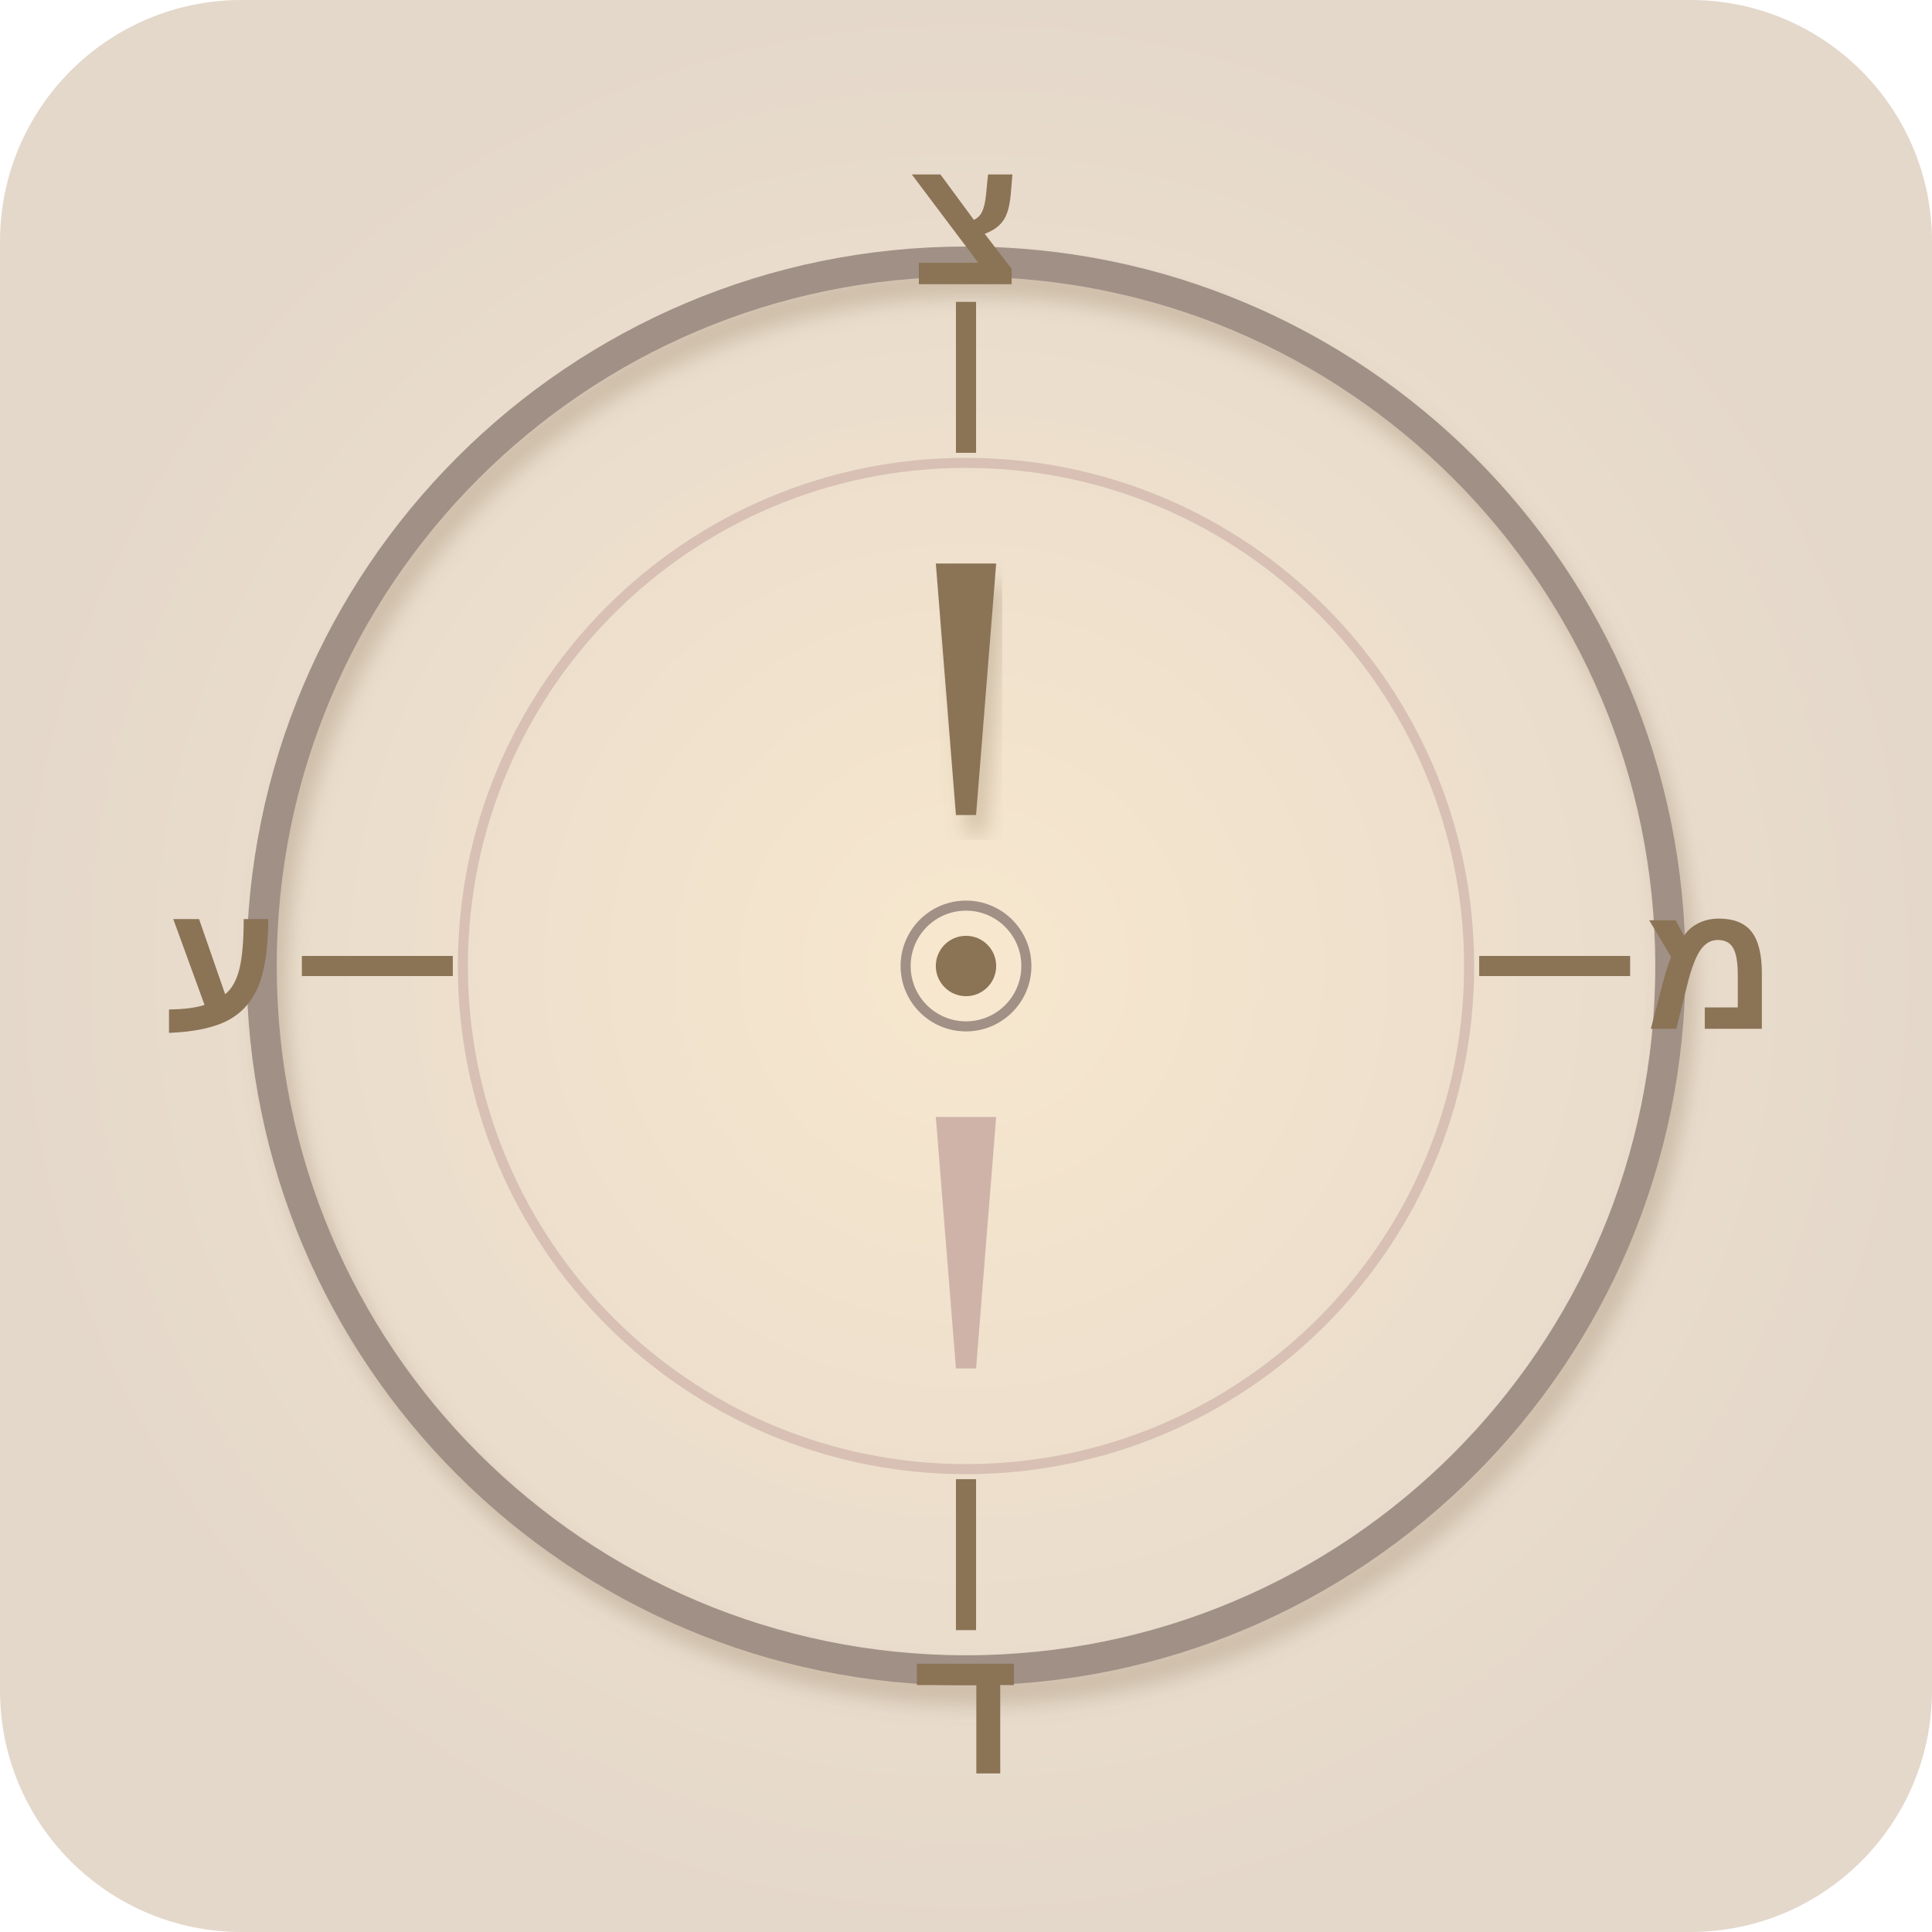
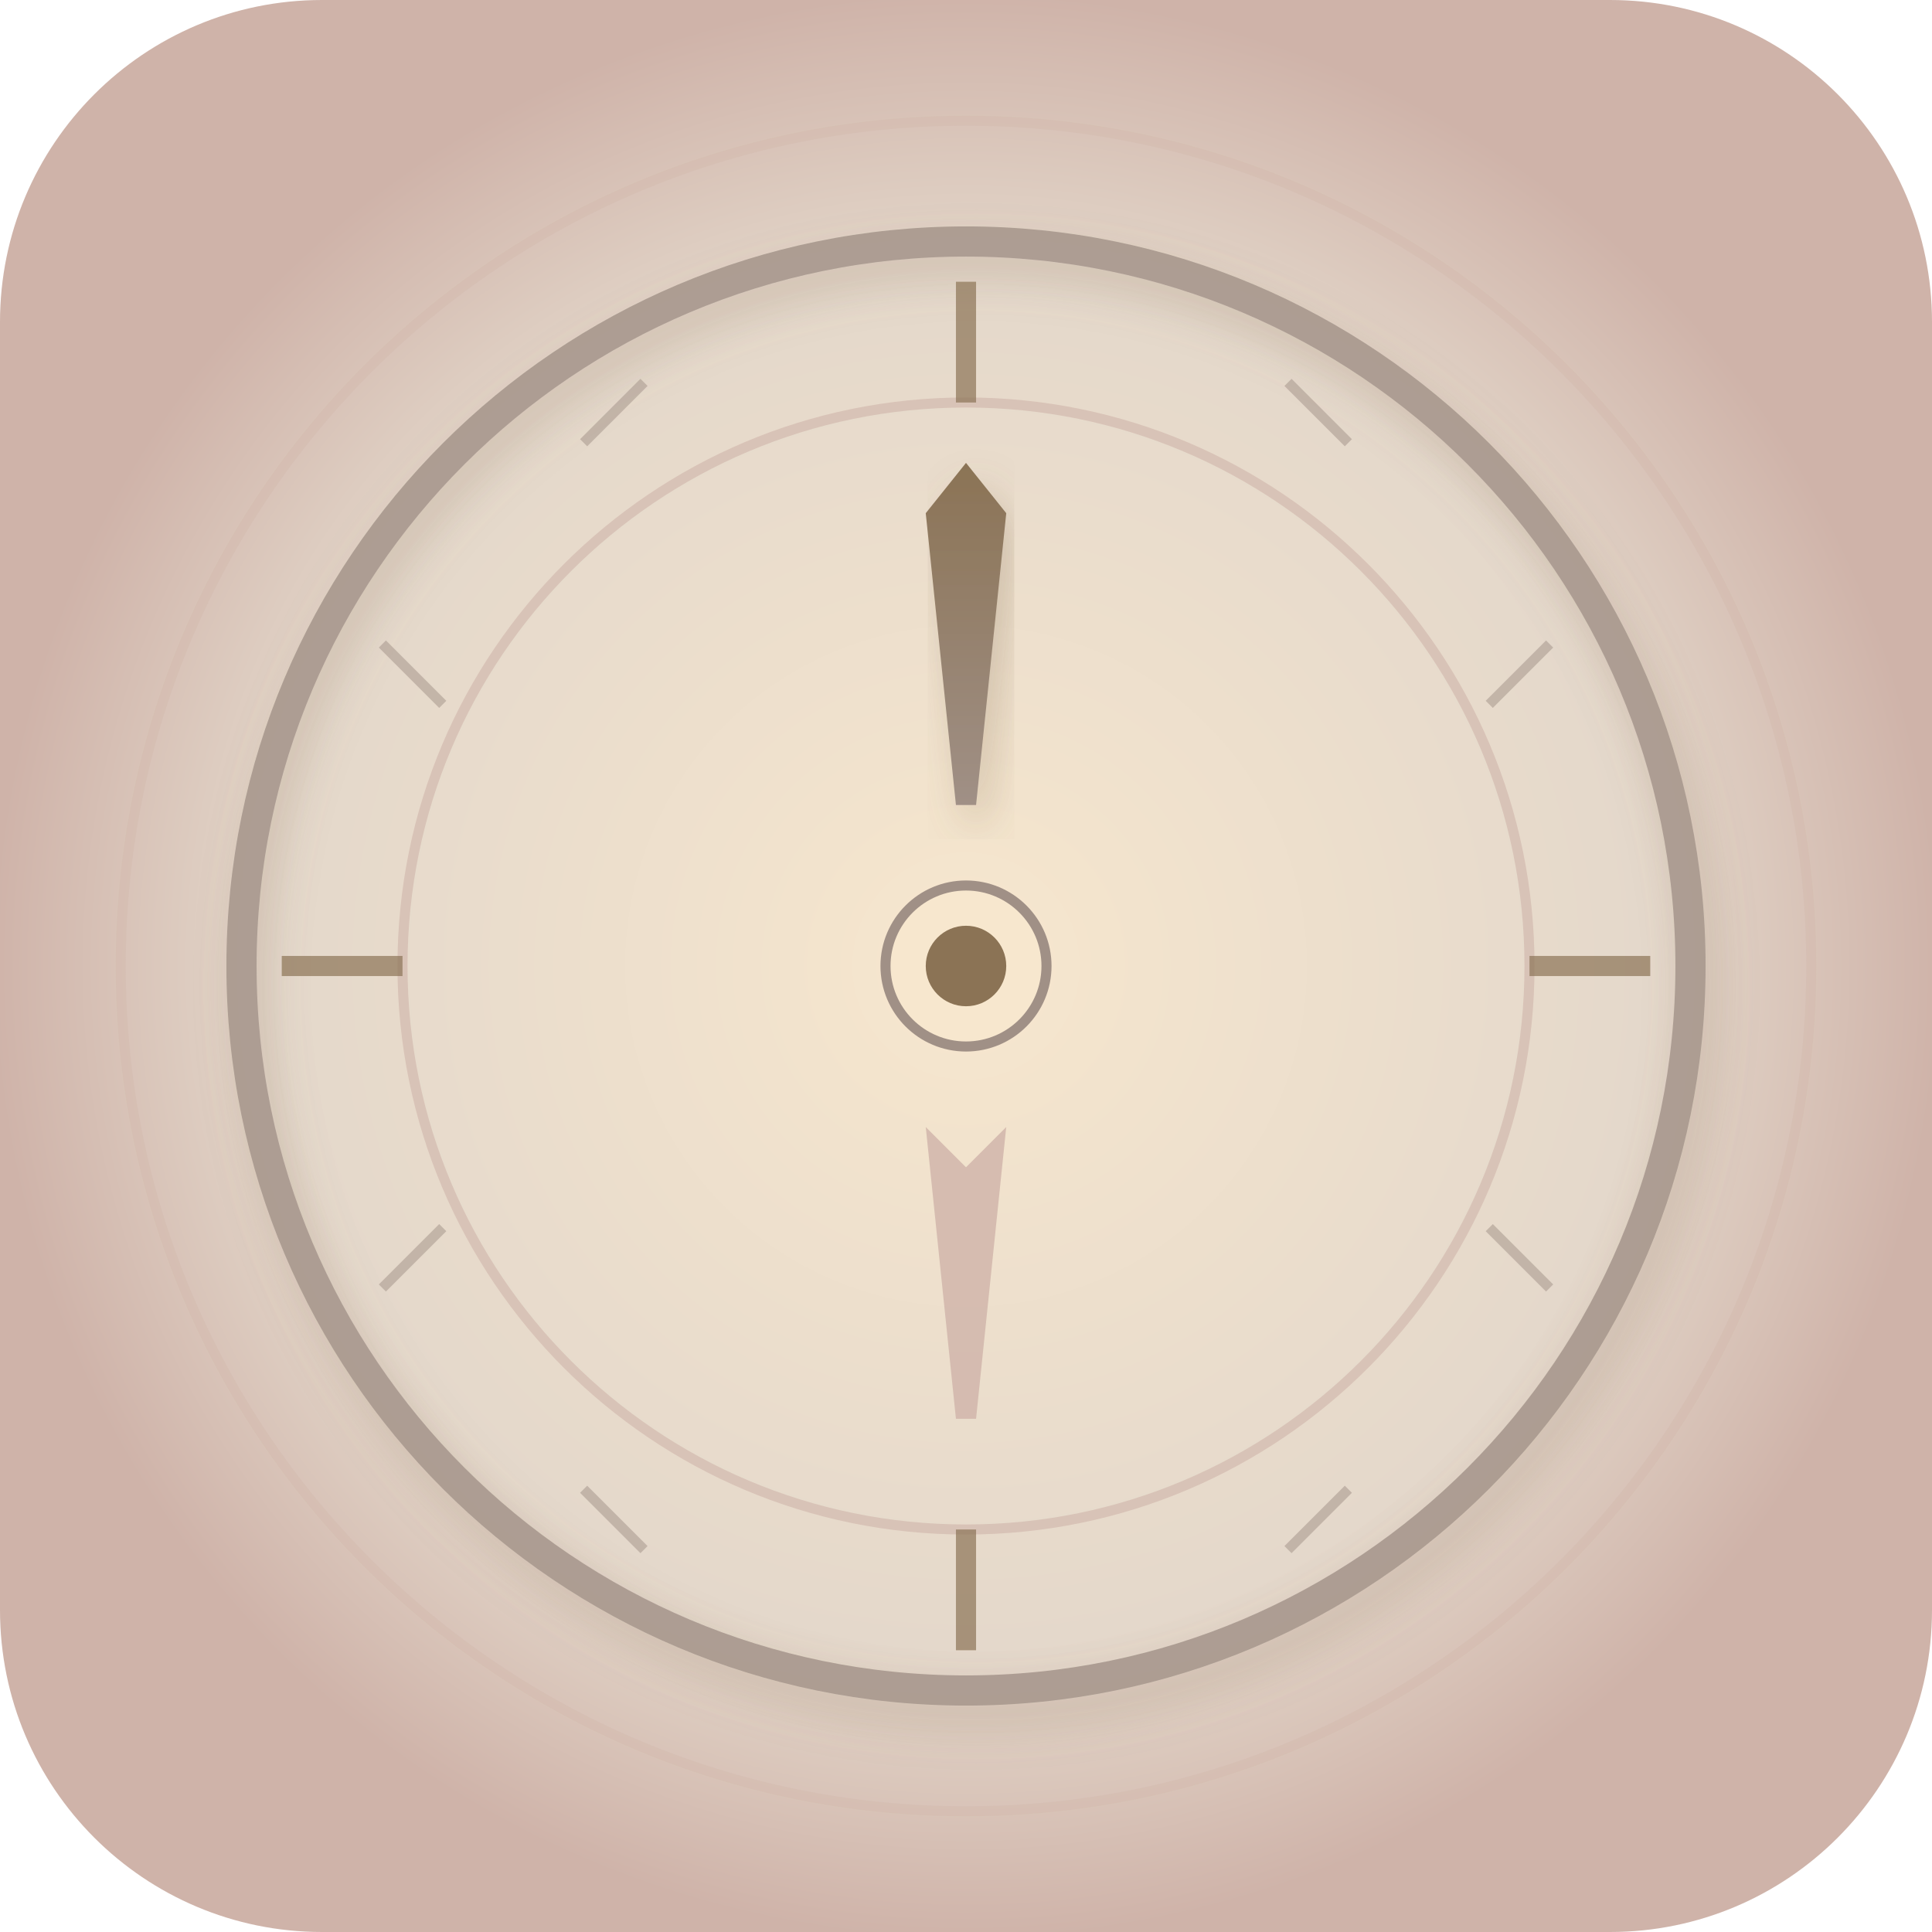
<svg xmlns="http://www.w3.org/2000/svg" width="192" height="192" viewBox="0 0 192 192">
  <defs>
-     <radialGradient id="bg" cx="50%" cy="50%" r="50%">
+     <radialGradient id="bg192" cx="50%" cy="50%" r="50%">
      <stop offset="0%" style="stop-color:#F7E7CE" />
-       <stop offset="100%" style="stop-color:#E4D8CB" />
+       <stop offset="70%" style="stop-color:#E4D8CB" />
+       <stop offset="100%" style="stop-color:#CFB3A9" />
    </radialGradient>
-     <filter id="shadow">
-       <feDropShadow dx="1" dy="2" stdDeviation="1" flood-color="#8B7355" flood-opacity="0.3" />
+     <filter id="shadow192">
+       <feDropShadow dx="1" dy="2" stdDeviation="2" flood-color="#8B7355" flood-opacity="0.3" />
    </filter>
+     <linearGradient id="needle192" x1="0%" y1="0%" x2="0%" y2="100%">
+       <stop offset="0%" style="stop-color:#8B7355" />
+       <stop offset="100%" style="stop-color:#A09086" />
+     </linearGradient>
  </defs>
-   <rect width="192" height="192" fill="url(#bg)" rx="24" />
-   <circle cx="96" cy="96" r="70" fill="none" stroke="#A09086" stroke-width="3" filter="url(#shadow)" />
-   <circle cx="96" cy="96" r="50" fill="none" stroke="#CFB3A9" stroke-width="1" opacity="0.7" />
-   <g stroke="#8B7355" stroke-width="2">
-     <line x1="96" y1="30" x2="96" y2="45" />
-     <line x1="96" y1="147" x2="96" y2="162" />
-     <line x1="147" y1="96" x2="162" y2="96" />
-     <line x1="30" y1="96" x2="45" y2="96" />
+   <rect width="192" height="192" fill="url(#bg192)" rx="32" />
+   <circle cx="96" cy="96" r="72" fill="none" stroke="#A09086" stroke-width="3" filter="url(#shadow192)" opacity="0.8" />
+   <circle cx="96" cy="96" r="56" fill="none" stroke="#CFB3A9" stroke-width="1" opacity="0.6" />
+   <g stroke="#8B7355" stroke-width="2" opacity="0.7">
+     <line x1="96" y1="28" x2="96" y2="40" />
+     <line x1="96" y1="152" x2="96" y2="164" />
+     <line x1="152" y1="96" x2="164" y2="96" />
+     <line x1="28" y1="96" x2="40" y2="96" />
  </g>
-   <g fill="#8B7355" font-family="Arial, sans-serif" font-size="18" font-weight="bold" text-anchor="middle">
-     <text x="96" y="22" dominant-baseline="central">צ</text>
-     <text x="170" y="96" dominant-baseline="central">מ</text>
-     <text x="96" y="170" dominant-baseline="central">ד</text>
-     <text x="22" y="96" dominant-baseline="central">ע</text>
+   <g stroke="#A09086" stroke-width="1" opacity="0.5">
+     <line x1="128" y1="38" x2="134" y2="44" />
+     <line x1="154" y1="64" x2="148" y2="70" />
+     <line x1="154" y1="128" x2="148" y2="122" />
+     <line x1="128" y1="154" x2="134" y2="148" />
+     <line x1="64" y1="154" x2="58" y2="148" />
+     <line x1="38" y1="128" x2="44" y2="122" />
+     <line x1="38" y1="64" x2="44" y2="70" />
+     <line x1="64" y1="38" x2="58" y2="44" />
  </g>
  <g transform="translate(96,96)">
-     <path d="M-3,-40 L3,-40 L1,-15 L-1,-15 Z" fill="#8B7355" filter="url(#shadow)" />
-     <path d="M-3,15 L3,15 L1,40 L-1,40 Z" fill="#CFB3A9" />
-     <circle r="6" fill="#F7E7CE" stroke="#A09086" stroke-width="1" />
-     <circle r="3" fill="#8B7355" />
+     <path d="M-4,-45 L0,-50 L4,-45 L1,-16 L-1,-16 Z" fill="url(#needle192)" filter="url(#shadow192)" />
+     <path d="M-4,16 L0,20 L4,16 L1,45 L-1,45 Z" fill="#CFB3A9" opacity="0.8" />
+     <circle r="8" fill="#F7E7CE" stroke="#A09086" stroke-width="1" />
+     <circle r="4" fill="#8B7355" />
  </g>
+   <circle cx="96" cy="96" r="84" fill="none" stroke="#CFB3A9" stroke-width="1" opacity="0.3" />
</svg>
